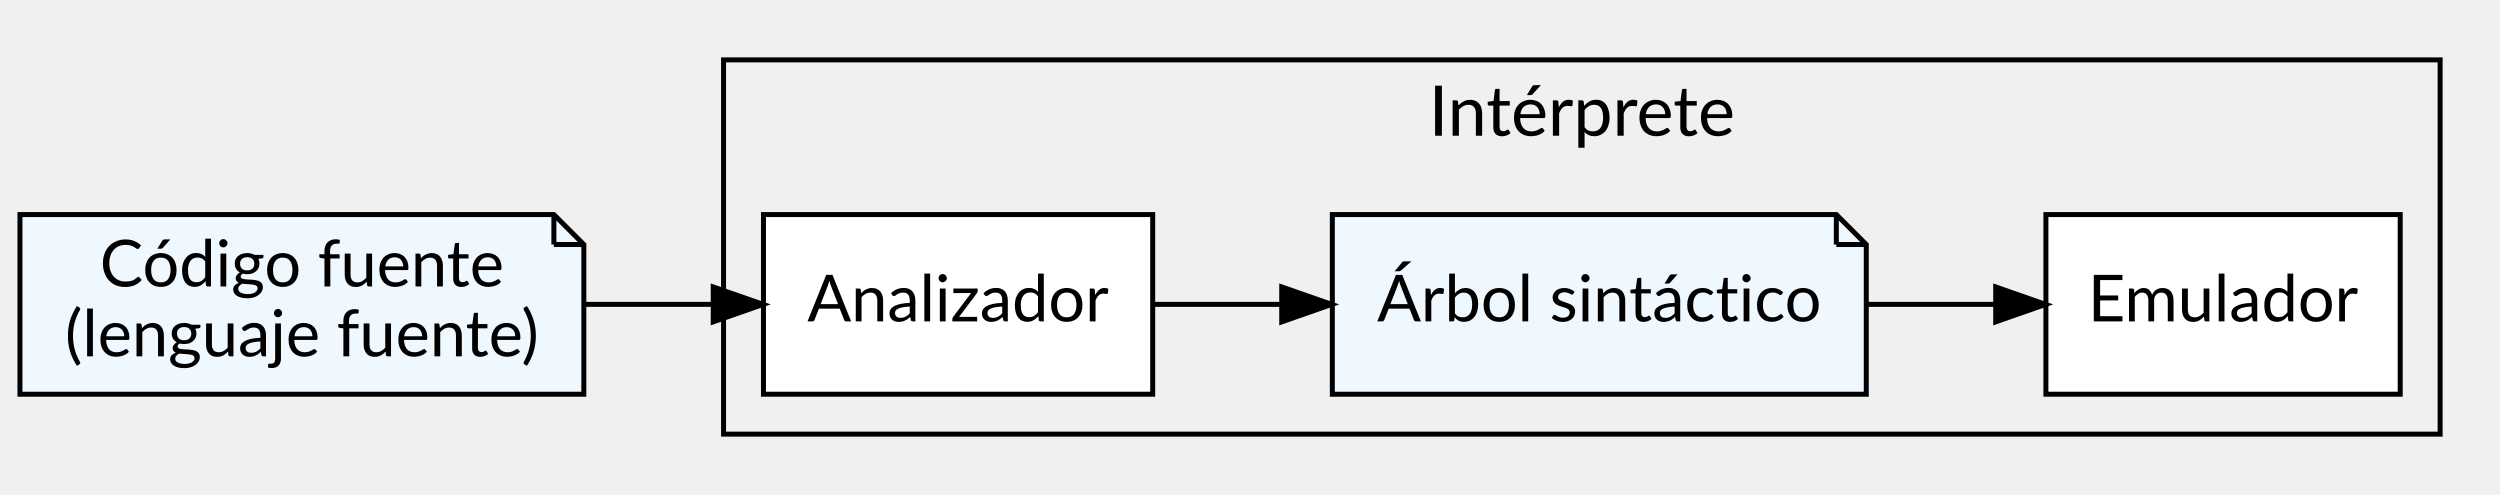
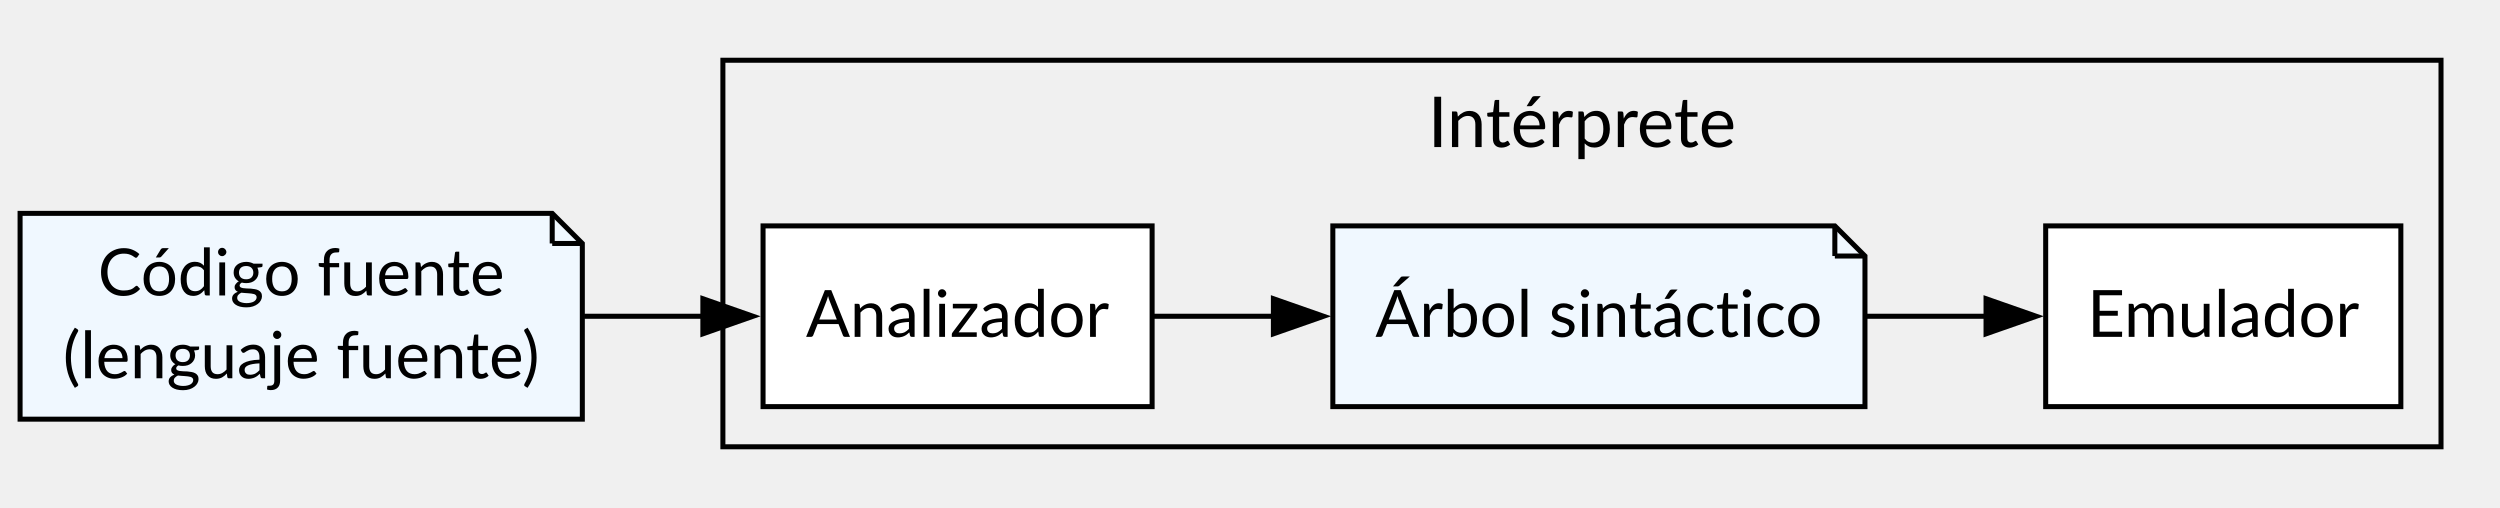
- <svg xmlns="http://www.w3.org/2000/svg" width="501pt" height="99pt" viewBox="0.00 0.00 501.00 99.00">
-   <g id="graph0" class="graph" transform="scale(1 1) rotate(0) translate(4 95)">
+ <svg xmlns="http://www.w3.org/2000/svg" width="498pt" height="101pt" viewBox="0.00 0.00 498.00 101.00">
+   <g id="graph0" class="graph" transform="scale(1 1) rotate(0) translate(4 97)">
    <g id="clust1" class="cluster">
-       <polygon fill="transparent" stroke="black" points="141,-8 141,-83 485,-83 485,-8 141,-8" />
-       <text text-anchor="middle" x="313" y="-67.8" font-family="Lato" font-size="14.00">Intérprete</text>
+       <polygon fill="none" stroke="black" points="140,-8 140,-85 482.25,-85 482.25,-8 140,-8" />
+       <text xml:space="preserve" text-anchor="middle" x="311.12" y="-67.7" font-family="Lato" font-size="14.00">Intérprete</text>
    </g>
    <g id="node1" class="node">
-       <polygon fill="aliceblue" stroke="black" points="107,-52 0,-52 0,-16 113,-16 113,-46 107,-52" />
-       <polyline fill="none" stroke="black" points="107,-52 107,-46 " />
-       <polyline fill="none" stroke="black" points="113,-46 107,-46 " />
-       <text text-anchor="middle" x="56.5" y="-37.6" font-family="Lato" font-size="13.00">Código fuente</text>
-       <text text-anchor="middle" x="56.5" y="-23.6" font-family="Lato" font-size="13.00">(lenguaje fuente)</text>
+       <polygon fill="aliceblue" stroke="black" points="106,-54.5 0,-54.5 0,-13.5 112,-13.5 112,-48.5 106,-54.5" />
+       <polyline fill="none" stroke="black" points="106,-54.5 106,-48.5" />
+       <polyline fill="none" stroke="black" points="112,-48.5 106,-48.5" />
+       <text xml:space="preserve" text-anchor="middle" x="56" y="-38.15" font-family="Lato" font-size="13.00">Código fuente</text>
+       <text xml:space="preserve" text-anchor="middle" x="56" y="-21.65" font-family="Lato" font-size="13.00">(lenguaje fuente)</text>
    </g>
    <g id="node3" class="node">
-       <polygon fill="white" stroke="black" points="227,-52 149,-52 149,-16 227,-16 227,-52" />
-       <text text-anchor="middle" x="188" y="-30.6" font-family="Lato" font-size="13.00">Analizador</text>
+       <polygon fill="white" stroke="black" points="225.5,-52 148,-52 148,-16 225.5,-16 225.5,-52" />
+       <text xml:space="preserve" text-anchor="middle" x="186.75" y="-29.9" font-family="Lato" font-size="13.00">Analizador</text>
    </g>
    <g id="edge3" class="edge">
-       <path fill="none" stroke="black" d="M113.17,-34C121.65,-34 130.35,-34 138.66,-34" />
-       <polygon fill="black" stroke="black" points="138.93,-37.5 148.93,-34 138.93,-30.5 138.93,-37.5" />
+       <path fill="none" stroke="black" d="M112.35,-34C120.22,-34 128.28,-34 136.04,-34" />
+       <polygon fill="black" stroke="black" points="136.01,-37.5 146.01,-34 136.01,-30.5 136.01,-37.5" />
    </g>
    <g id="node2" class="node">
-       <polygon fill="aliceblue" stroke="black" points="364,-52 263,-52 263,-16 370,-16 370,-46 364,-52" />
-       <polyline fill="none" stroke="black" points="364,-52 364,-46 " />
-       <polyline fill="none" stroke="black" points="370,-46 364,-46 " />
-       <text text-anchor="middle" x="316.5" y="-30.6" font-family="Lato" font-size="13.00">Árbol sintáctico</text>
+       <polygon fill="aliceblue" stroke="black" points="361.5,-52 261.5,-52 261.5,-16 367.5,-16 367.5,-46 361.5,-52" />
+       <polyline fill="none" stroke="black" points="361.5,-52 361.5,-46" />
+       <polyline fill="none" stroke="black" points="367.5,-46 361.5,-46" />
+       <text xml:space="preserve" text-anchor="middle" x="314.5" y="-29.9" font-family="Lato" font-size="13.00">Árbol sintáctico</text>
    </g>
    <g id="node4" class="node">
-       <polygon fill="white" stroke="black" points="477,-52 406,-52 406,-16 477,-16 477,-52" />
-       <text text-anchor="middle" x="441.5" y="-30.6" font-family="Lato" font-size="13.00">Emulador</text>
+       <polygon fill="white" stroke="black" points="474.25,-52 403.5,-52 403.5,-16 474.25,-16 474.25,-52" />
+       <text xml:space="preserve" text-anchor="middle" x="438.88" y="-29.9" font-family="Lato" font-size="13.00">Emulador</text>
    </g>
    <g id="edge2" class="edge">
-       <path fill="none" stroke="black" d="M370.02,-34C378.56,-34 387.33,-34 395.67,-34" />
-       <polygon fill="black" stroke="black" points="395.94,-37.5 405.94,-34 395.94,-30.5 395.94,-37.5" />
+       <path fill="none" stroke="black" d="M367.75,-34C375.69,-34 383.83,-34 391.63,-34" />
+       <polygon fill="black" stroke="black" points="391.62,-37.5 401.62,-34 391.62,-30.5 391.62,-37.5" />
    </g>
    <g id="edge1" class="edge">
-       <path fill="none" stroke="black" d="M227.3,-34C235.35,-34 244.04,-34 252.72,-34" />
-       <polygon fill="black" stroke="black" points="252.86,-37.5 262.86,-34 252.86,-30.5 252.86,-37.5" />
+       <path fill="none" stroke="black" d="M225.82,-34C233.39,-34 241.52,-34 249.68,-34" />
+       <polygon fill="black" stroke="black" points="249.66,-37.5 259.66,-34 249.66,-30.5 249.66,-37.5" />
    </g>
  </g>
</svg>
